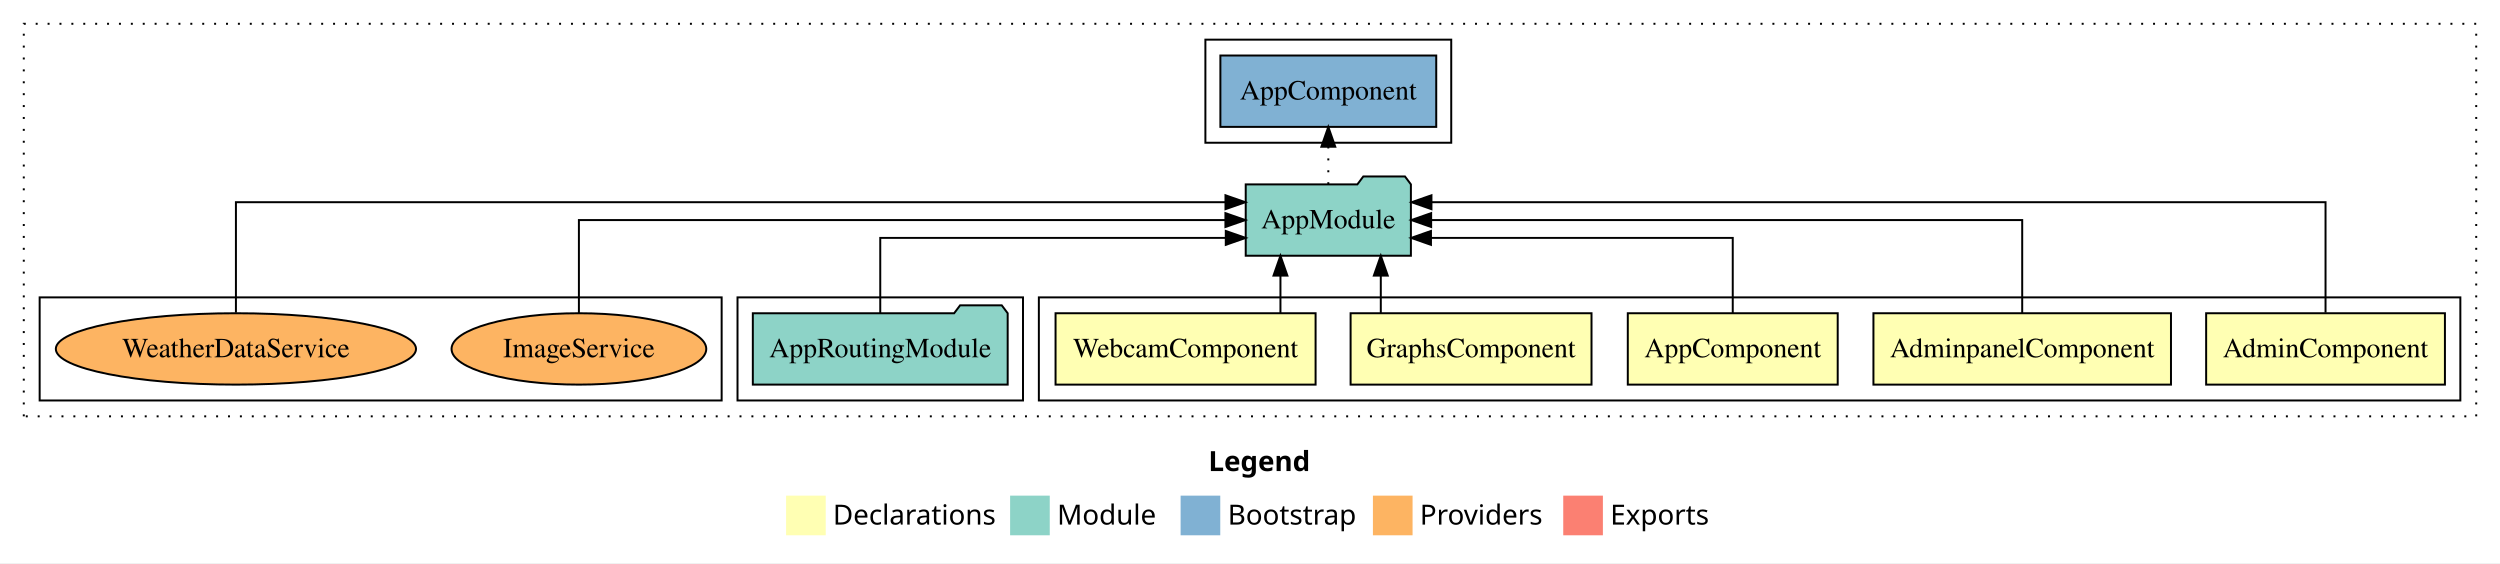
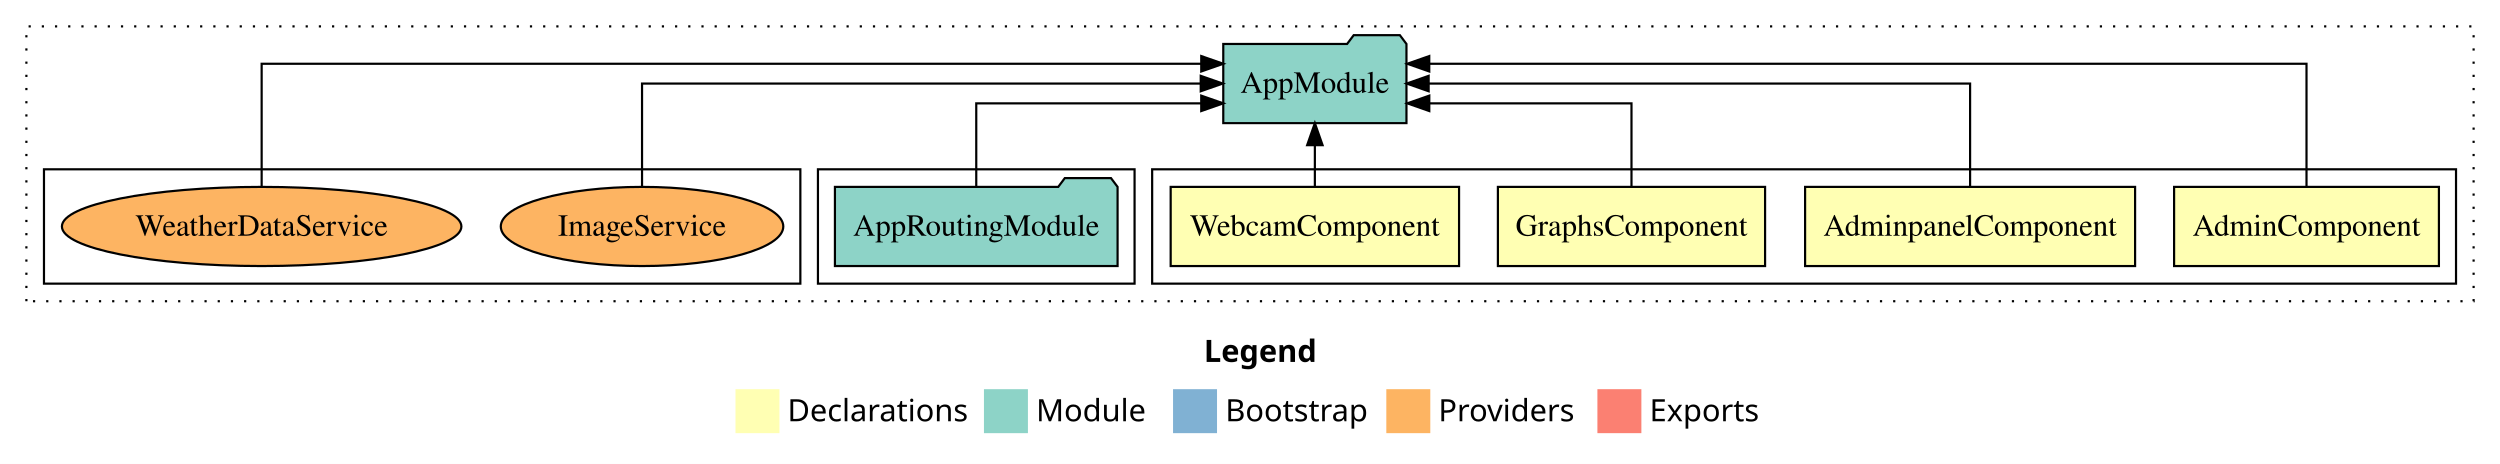
- <svg xmlns="http://www.w3.org/2000/svg" width="1261pt" height="284pt" viewBox="0.00 0.00 1261.00 284.00">
-   <g id="graph0" class="graph" transform="scale(1 1) rotate(0) translate(4 280)">
-     <polygon fill="#ffffff" stroke="transparent" points="-4,4 -4,-280 1257,-280 1257,4 -4,4" />
-     <text text-anchor="start" x="605.509" y="-42.4" font-family="sans-serif" font-weight="bold" font-size="14.00" fill="#000000">Legend</text>
-     <polygon fill="#ffffb3" stroke="transparent" points="392.5,-10 392.5,-30 412.5,-30 412.5,-10 392.5,-10" />
-     <text text-anchor="start" x="416.129" y="-15.4" font-family="sans-serif" font-size="14.00" fill="#000000">  Declarations</text>
-     <polygon fill="#8dd3c7" stroke="transparent" points="505.5,-10 505.5,-30 525.5,-30 525.5,-10 505.5,-10" />
-     <text text-anchor="start" x="529.225" y="-15.4" font-family="sans-serif" font-size="14.00" fill="#000000">  Module</text>
-     <polygon fill="#80b1d3" stroke="transparent" points="591.5,-10 591.5,-30 611.5,-30 611.5,-10 591.5,-10" />
-     <text text-anchor="start" x="615.281" y="-15.4" font-family="sans-serif" font-size="14.00" fill="#000000">  Bootstrap</text>
-     <polygon fill="#fdb462" stroke="transparent" points="688.5,-10 688.5,-30 708.5,-30 708.5,-10 688.5,-10" />
-     <text text-anchor="start" x="712.173" y="-15.4" font-family="sans-serif" font-size="14.00" fill="#000000">  Providers</text>
-     <polygon fill="#fb8072" stroke="transparent" points="784.5,-10 784.5,-30 804.5,-30 804.5,-10 784.5,-10" />
-     <text text-anchor="start" x="808.226" y="-15.4" font-family="sans-serif" font-size="14.00" fill="#000000">  Exports</text>
+ <svg xmlns="http://www.w3.org/2000/svg" width="1137pt" height="211pt" viewBox="0.00 0.00 1137.00 211.00">
+   <g id="graph0" class="graph" transform="scale(1 1) rotate(0) translate(4 207)">
+     <polygon fill="#ffffff" stroke="transparent" points="-4,4 -4,-207 1133,-207 1133,4 -4,4" />
+     <text text-anchor="start" x="543.509" y="-42.4" font-family="sans-serif" font-weight="bold" font-size="14.00" fill="#000000">Legend</text>
+     <polygon fill="#ffffb3" stroke="transparent" points="330.5,-10 330.5,-30 350.5,-30 350.5,-10 330.5,-10" />
+     <text text-anchor="start" x="354.129" y="-15.4" font-family="sans-serif" font-size="14.00" fill="#000000">  Declarations</text>
+     <polygon fill="#8dd3c7" stroke="transparent" points="443.5,-10 443.5,-30 463.5,-30 463.5,-10 443.5,-10" />
+     <text text-anchor="start" x="467.225" y="-15.4" font-family="sans-serif" font-size="14.00" fill="#000000">  Module</text>
+     <polygon fill="#80b1d3" stroke="transparent" points="529.5,-10 529.5,-30 549.5,-30 549.5,-10 529.5,-10" />
+     <text text-anchor="start" x="553.281" y="-15.4" font-family="sans-serif" font-size="14.00" fill="#000000">  Bootstrap</text>
+     <polygon fill="#fdb462" stroke="transparent" points="626.5,-10 626.5,-30 646.5,-30 646.5,-10 626.5,-10" />
+     <text text-anchor="start" x="650.173" y="-15.4" font-family="sans-serif" font-size="14.00" fill="#000000">  Providers</text>
+     <polygon fill="#fb8072" stroke="transparent" points="722.5,-10 722.5,-30 742.5,-30 742.5,-10 722.5,-10" />
+     <text text-anchor="start" x="746.226" y="-15.4" font-family="sans-serif" font-size="14.00" fill="#000000">  Exports</text>
    <g id="clust1" class="cluster">
-       <polygon fill="none" stroke="#000000" stroke-dasharray="1,5" points="8,-70 8,-268 1245,-268 1245,-70 8,-70" />
+       <polygon fill="none" stroke="#000000" stroke-dasharray="1,5" points="8,-70 8,-195 1121,-195 1121,-70 8,-70" />
    </g>
    <g id="clust2" class="cluster">
-       <polygon fill="none" stroke="#000000" points="520,-78 520,-130 1237,-130 1237,-78 520,-78" />
+       <polygon fill="none" stroke="#000000" points="520,-78 520,-130 1113,-130 1113,-78 520,-78" />
    </g>
-     <g id="clust8" class="cluster">
+     <g id="clust7" class="cluster">
      <polygon fill="none" stroke="#000000" points="368,-78 368,-130 512,-130 512,-78 368,-78" />
    </g>
    <g id="clust10" class="cluster">
-       <polygon fill="none" stroke="#000000" points="604,-208 604,-260 728,-260 728,-208 604,-208" />
-     </g>
-     <g id="clust11" class="cluster">
      <polygon fill="none" stroke="#000000" points="16,-78 16,-130 360,-130 360,-78 16,-78" />
    </g>
    <g id="node1" class="node">
-       <polygon fill="#ffffb3" stroke="#000000" points="1229.22,-122 1108.78,-122 1108.78,-86 1229.22,-86 1229.22,-122" />
-       <text text-anchor="middle" x="1169" y="-99.8" font-family="Times,serif" font-size="14.00" fill="#000000">AdminComponent</text>
+       <polygon fill="#ffffb3" stroke="#000000" points="1105.22,-122 984.78,-122 984.78,-86 1105.22,-86 1105.22,-122" />
+       <text text-anchor="middle" x="1045" y="-99.8" font-family="Times,serif" font-size="14.00" fill="#000000">AdminComponent</text>
    </g>
-     <g id="node6" class="node">
-       <polygon fill="#8dd3c7" stroke="#000000" points="707.657,-187 704.657,-191 683.657,-191 680.657,-187 624.343,-187 624.343,-151 707.657,-151 707.657,-187" />
-       <text text-anchor="middle" x="666" y="-164.8" font-family="Times,serif" font-size="14.00" fill="#000000">AppModule</text>
+     <g id="node5" class="node">
+       <polygon fill="#8dd3c7" stroke="#000000" points="635.657,-187 632.657,-191 611.657,-191 608.657,-187 552.343,-187 552.343,-151 635.657,-151 635.657,-187" />
+       <text text-anchor="middle" x="594" y="-164.8" font-family="Times,serif" font-size="14.00" fill="#000000">AppModule</text>
    </g>
    <g id="edge1" class="edge">
-       <path fill="none" stroke="#000000" d="M1169,-122.292C1169,-144.206 1169,-178 1169,-178 1169,-178 718.02,-178 718.02,-178" />
-       <polygon fill="#000000" stroke="#000000" points="718.02,-174.5 708.02,-178 718.02,-181.5 718.02,-174.5" />
+       <path fill="none" stroke="#000000" d="M1045,-122.292C1045,-144.206 1045,-178 1045,-178 1045,-178 646.024,-178 646.024,-178" />
+       <polygon fill="#000000" stroke="#000000" points="646.024,-174.5 636.024,-178 646.024,-181.5 646.024,-174.5" />
    </g>
    <g id="node2" class="node">
-       <polygon fill="#ffffb3" stroke="#000000" points="1091.041,-122 940.959,-122 940.959,-86 1091.041,-86 1091.041,-122" />
-       <text text-anchor="middle" x="1016" y="-99.8" font-family="Times,serif" font-size="14.00" fill="#000000">AdminpanelComponent</text>
+       <polygon fill="#ffffb3" stroke="#000000" points="967.041,-122 816.959,-122 816.959,-86 967.041,-86 967.041,-122" />
+       <text text-anchor="middle" x="892" y="-99.8" font-family="Times,serif" font-size="14.00" fill="#000000">AdminpanelComponent</text>
    </g>
    <g id="edge2" class="edge">
-       <path fill="none" stroke="#000000" d="M1016,-122.106C1016,-141.339 1016,-169 1016,-169 1016,-169 717.87,-169 717.87,-169" />
-       <polygon fill="#000000" stroke="#000000" points="717.871,-165.5 707.87,-169 717.87,-172.5 717.871,-165.5" />
+       <path fill="none" stroke="#000000" d="M892,-122.106C892,-141.339 892,-169 892,-169 892,-169 645.749,-169 645.749,-169" />
+       <polygon fill="#000000" stroke="#000000" points="645.749,-165.5 635.749,-169 645.749,-172.5 645.749,-165.5" />
    </g>
    <g id="node3" class="node">
-       <polygon fill="#ffffb3" stroke="#000000" points="922.94,-122 817.06,-122 817.06,-86 922.94,-86 922.94,-122" />
-       <text text-anchor="middle" x="870" y="-99.8" font-family="Times,serif" font-size="14.00" fill="#000000">AppComponent</text>
-     </g>
-     <g id="edge3" class="edge">
-       <path fill="none" stroke="#000000" d="M870,-122.027C870,-138.398 870,-160 870,-160 870,-160 717.775,-160 717.775,-160" />
-       <polygon fill="#000000" stroke="#000000" points="717.775,-156.5 707.775,-160 717.775,-163.5 717.775,-156.5" />
-     </g>
-     <g id="node4" class="node">
      <polygon fill="#ffffb3" stroke="#000000" points="798.759,-122 677.241,-122 677.241,-86 798.759,-86 798.759,-122" />
      <text text-anchor="middle" x="738" y="-99.8" font-family="Times,serif" font-size="14.00" fill="#000000">GraphsComponent</text>
    </g>
-     <g id="edge4" class="edge">
-       <path fill="none" stroke="#000000" d="M692.474,-122.106C692.474,-122.106 692.474,-140.991 692.474,-140.991" />
-       <polygon fill="#000000" stroke="#000000" points="688.975,-140.991 692.474,-150.991 695.975,-140.991 688.975,-140.991" />
+     <g id="edge3" class="edge">
+       <path fill="none" stroke="#000000" d="M738,-122.027C738,-138.398 738,-160 738,-160 738,-160 646.038,-160 646.038,-160" />
+       <polygon fill="#000000" stroke="#000000" points="646.038,-156.5 636.038,-160 646.038,-163.5 646.038,-156.5" />
    </g>
-     <g id="node5" class="node">
+     <g id="node4" class="node">
      <polygon fill="#ffffb3" stroke="#000000" points="659.581,-122 528.419,-122 528.419,-86 659.581,-86 659.581,-122" />
      <text text-anchor="middle" x="594" y="-99.8" font-family="Times,serif" font-size="14.00" fill="#000000">WebcamComponent</text>
    </g>
-     <g id="edge5" class="edge">
-       <path fill="none" stroke="#000000" d="M641.856,-122.106C641.856,-122.106 641.856,-140.991 641.856,-140.991" />
-       <polygon fill="#000000" stroke="#000000" points="638.356,-140.991 641.856,-150.991 645.356,-140.991 638.356,-140.991" />
+     <g id="edge4" class="edge">
+       <path fill="none" stroke="#000000" d="M594,-122.106C594,-122.106 594,-140.991 594,-140.991" />
+       <polygon fill="#000000" stroke="#000000" points="590.5,-140.991 594,-150.991 597.5,-140.991 590.5,-140.991" />
    </g>
-     <g id="node8" class="node">
-       <polygon fill="#80b1d3" stroke="#000000" points="720.439,-252 611.561,-252 611.561,-216 720.439,-216 720.439,-252" />
-       <text text-anchor="middle" x="666" y="-229.8" font-family="Times,serif" font-size="14.00" fill="#000000">AppComponent </text>
-     </g>
-     <g id="edge7" class="edge">
-       <path fill="none" stroke="#000000" stroke-dasharray="1,5" d="M666,-187.106C666,-187.106 666,-205.991 666,-205.991" />
-       <polygon fill="#000000" stroke="#000000" points="662.5,-205.991 666,-215.991 669.5,-205.991 662.5,-205.991" />
-     </g>
-     <g id="node7" class="node">
+     <g id="node6" class="node">
      <polygon fill="#8dd3c7" stroke="#000000" points="504.274,-122 501.274,-126 480.274,-126 477.274,-122 375.726,-122 375.726,-86 504.274,-86 504.274,-122" />
      <text text-anchor="middle" x="440" y="-99.8" font-family="Times,serif" font-size="14.00" fill="#000000">AppRoutingModule</text>
    </g>
-     <g id="edge6" class="edge">
-       <path fill="none" stroke="#000000" d="M440,-122.027C440,-138.398 440,-160 440,-160 440,-160 614.285,-160 614.285,-160" />
-       <polygon fill="#000000" stroke="#000000" points="614.285,-163.5 624.285,-160 614.285,-156.5 614.285,-163.5" />
+     <g id="edge5" class="edge">
+       <path fill="none" stroke="#000000" d="M440,-122.027C440,-138.398 440,-160 440,-160 440,-160 542.325,-160 542.325,-160" />
+       <polygon fill="#000000" stroke="#000000" points="542.325,-163.5 552.325,-160 542.325,-156.5 542.325,-163.5" />
    </g>
-     <g id="node9" class="node">
+     <g id="node7" class="node">
      <ellipse fill="#fdb462" stroke="#000000" cx="288" cy="-104" rx="64.242" ry="18" />
      <text text-anchor="middle" x="288" y="-99.8" font-family="Times,serif" font-size="14.00" fill="#000000">ImageService</text>
    </g>
-     <g id="edge8" class="edge">
-       <path fill="none" stroke="#000000" d="M288,-122.106C288,-141.339 288,-169 288,-169 288,-169 614.103,-169 614.103,-169" />
-       <polygon fill="#000000" stroke="#000000" points="614.103,-172.5 624.103,-169 614.103,-165.5 614.103,-172.5" />
+     <g id="edge6" class="edge">
+       <path fill="none" stroke="#000000" d="M288,-122.106C288,-141.339 288,-169 288,-169 288,-169 542.094,-169 542.094,-169" />
+       <polygon fill="#000000" stroke="#000000" points="542.094,-172.5 552.094,-169 542.094,-165.5 542.094,-172.5" />
    </g>
-     <g id="node10" class="node">
+     <g id="node8" class="node">
      <ellipse fill="#fdb462" stroke="#000000" cx="115" cy="-104" rx="90.845" ry="18" />
      <text text-anchor="middle" x="115" y="-99.8" font-family="Times,serif" font-size="14.00" fill="#000000">WeatherDataService</text>
    </g>
-     <g id="edge9" class="edge">
-       <path fill="none" stroke="#000000" d="M115,-122.292C115,-144.206 115,-178 115,-178 115,-178 614.133,-178 614.133,-178" />
-       <polygon fill="#000000" stroke="#000000" points="614.133,-181.5 624.133,-178 614.133,-174.5 614.133,-181.5" />
+     <g id="edge7" class="edge">
+       <path fill="none" stroke="#000000" d="M115,-122.292C115,-144.206 115,-178 115,-178 115,-178 542.33,-178 542.33,-178" />
+       <polygon fill="#000000" stroke="#000000" points="542.33,-181.5 552.33,-178 542.33,-174.5 542.33,-181.5" />
    </g>
  </g>
</svg>
